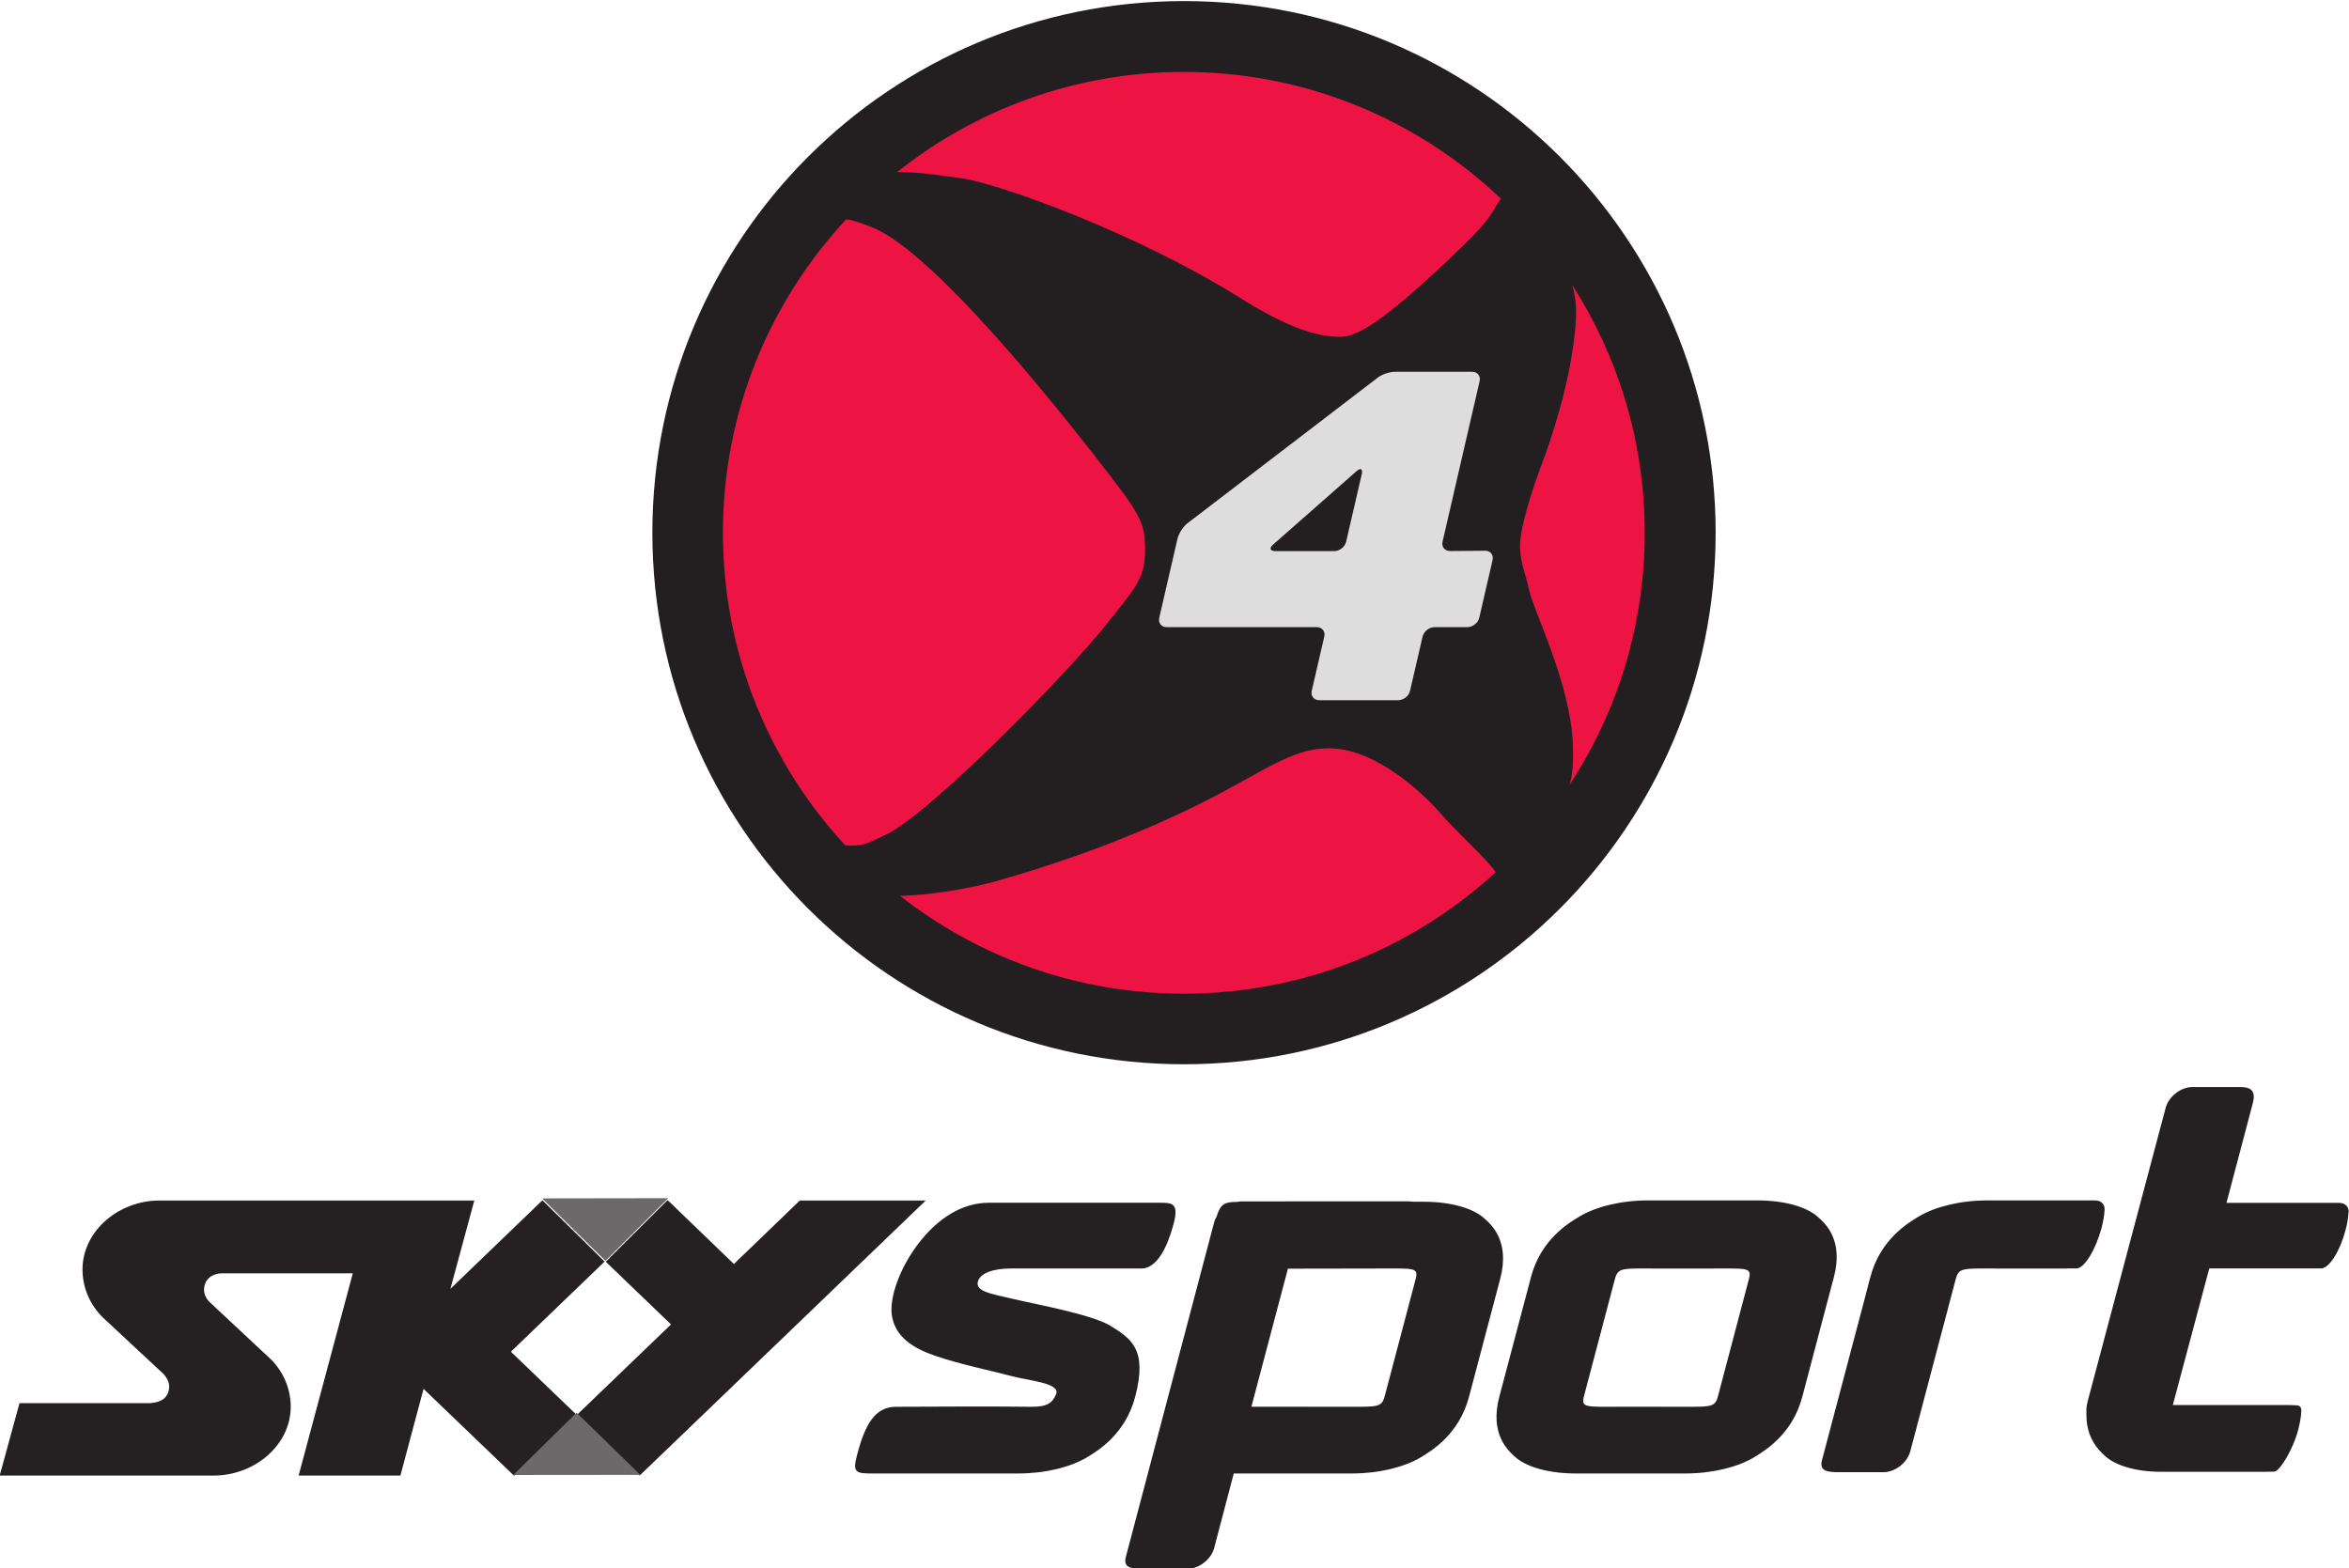
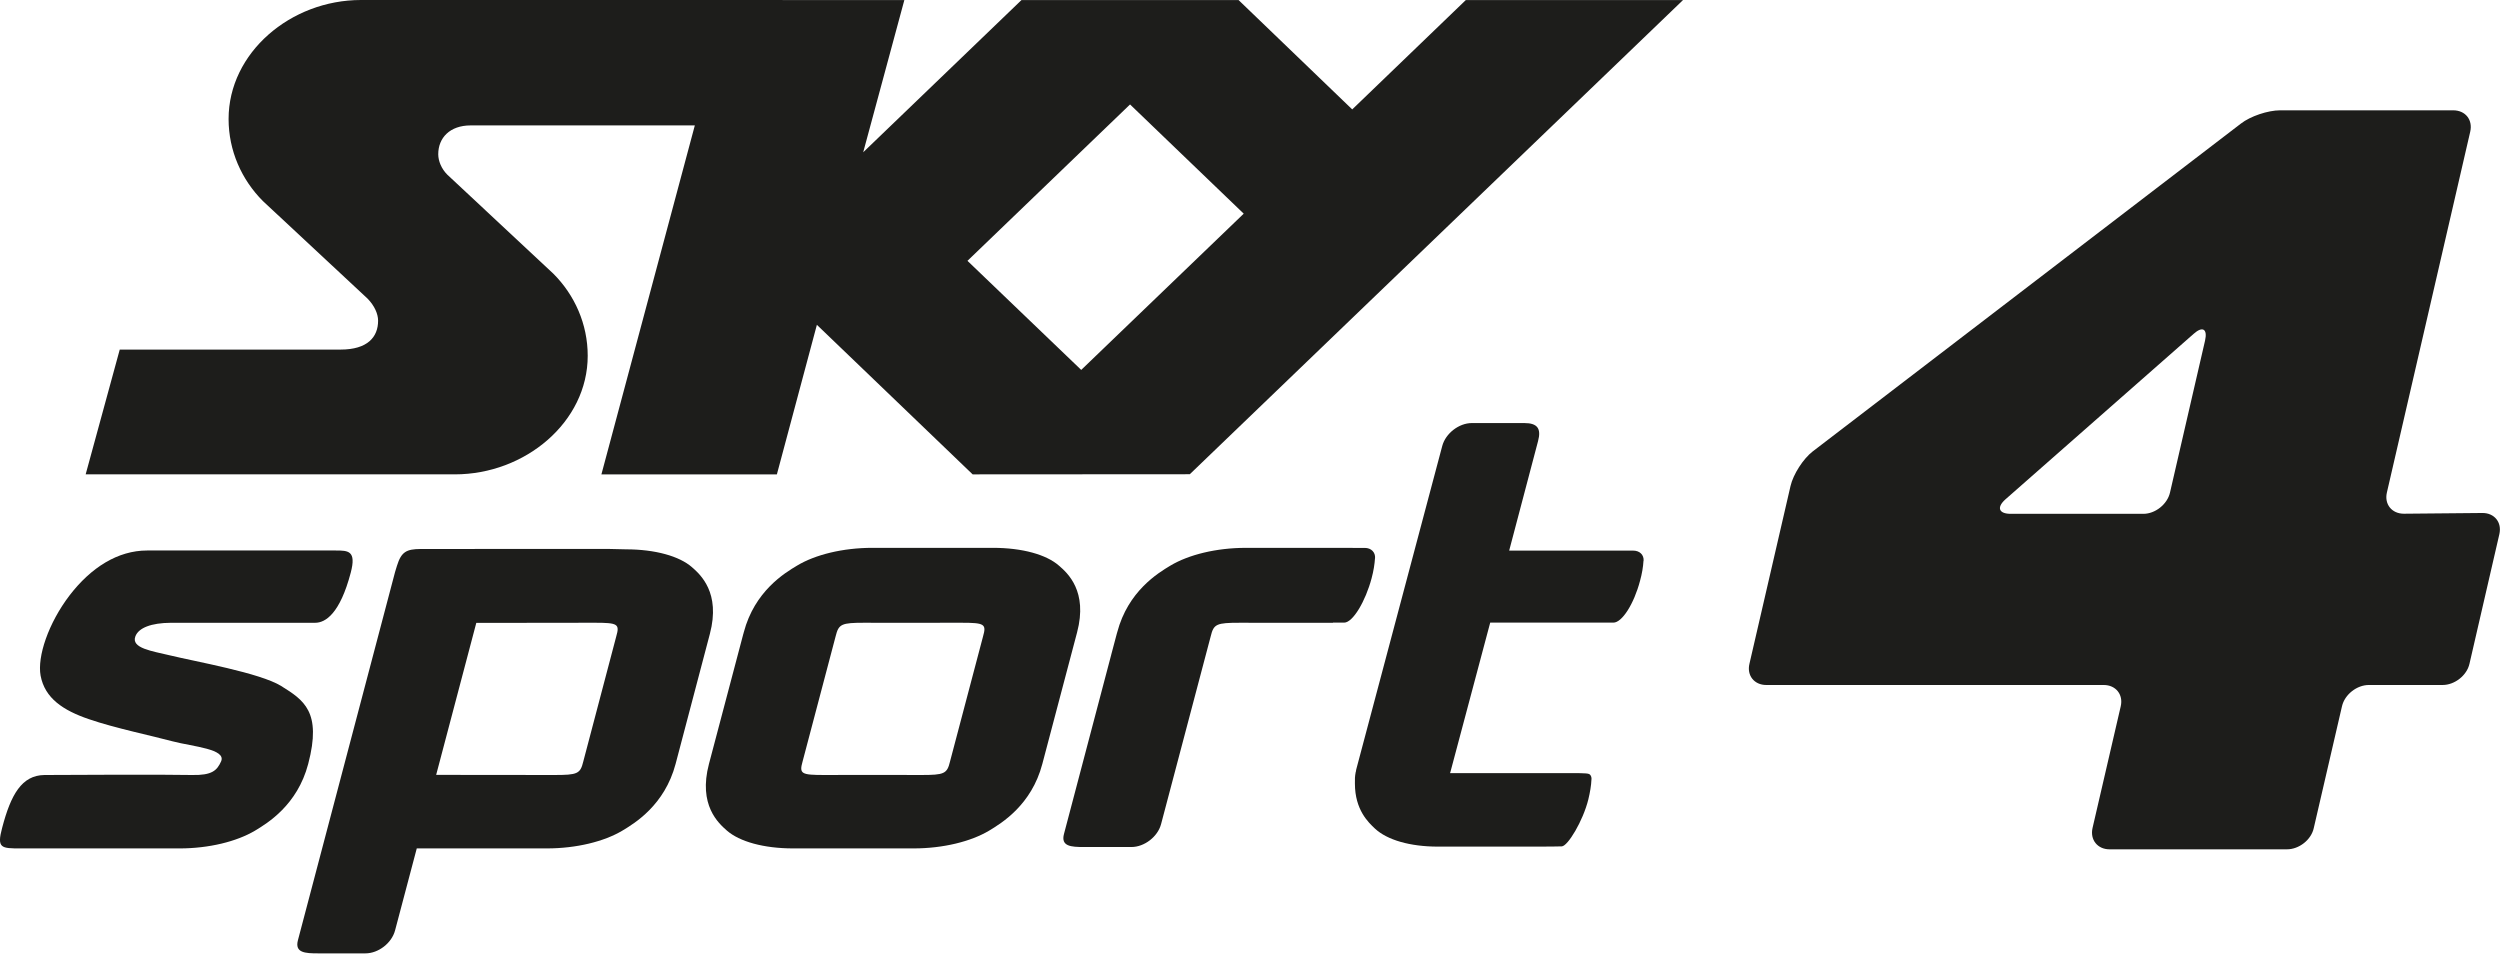
- <svg xmlns="http://www.w3.org/2000/svg" id="svg90943" width="13.109mm" height="8.75mm" version="1.1" viewBox="0 0 46.449 31.004">
-   <defs id="defs90945">
-     <clipPath id="clipPath71764">
-       <path id="path71766" d="m480.61 498.87h82.8v24.803h-82.8v-24.803z" />
-     </clipPath>
-     <clipPath id="clipPath71736">
-       <path id="path71738" d="m503.44 498.87h37.159v24.803h-37.159v-24.803z" />
-     </clipPath>
-   </defs>
-   <g id="layer1" transform="translate(-396.78 -388.29)">
-     <g id="g71732" transform="matrix(1.25 0 0 -1.25 -232.52 1042.9)">
-       <g id="g71734" clip-path="url(#clipPath71736)">
-         <g id="g71740" transform="translate(530.58 515.26)">
-           <path id="path71742" d="m0 0c0-4.644-3.766-8.41-8.41-8.41-4.645 0-8.41 3.766-8.41 8.41 0 4.646 3.765 8.411 8.41 8.411 4.644 0 8.41-3.765 8.41-8.411" fill="#231f20" />
-         </g>
-         <g id="g71744" transform="translate(520.95 513.82)">
-           <path id="path71746" d="m0 0c0.411 0.525 0.604 0.696 0.604 1.154 0 0.457-0.053 0.549-0.781 1.482-1.174 1.504-2.735 3.331-3.553 3.642-0.191 0.072-0.293 0.111-0.394 0.12-1.209-1.301-1.95-3.044-1.95-4.96 0-1.908 0.734-3.645 1.935-4.945 0.036-2e-3 0.074-4e-3 0.108-4e-3 0.213 0 0.294 0.065 0.515 0.164 0.692 0.311 2.912 2.581 3.516 3.347m8.508 1.438c0 1.445-0.422 2.789-1.146 3.921 0.064-0.232 0.074-0.439 0.044-0.729-0.089-0.86-0.373-1.701-0.532-2.121-0.16-0.422-0.355-1.044-0.338-1.318 0.017-0.275 0.071-0.329 0.143-0.659 0.071-0.329 0.656-1.482 0.692-2.432 0.012-0.343-7e-3 -0.492-0.053-0.651 0.751 1.145 1.19 2.515 1.19 3.989m-3.232-4.436c-0.302 0.348-1.013 0.988-1.688 1.024-0.676 0.037-1.114-0.393-2.273-0.952-1.368-0.657-2.523-0.987-3.019-1.134-0.434-0.127-1.137-0.242-1.57-0.244 1.238-0.97 2.796-1.549 4.491-1.549 1.903 0 3.634 0.729 4.933 1.922-0.129 0.199-0.601 0.617-0.874 0.933m-8.595 10.143c0.234 3e-3 0.49-0.019 1.029-0.099 0.622-0.092 2.782-0.88 4.386-1.884 0.816-0.513 1.261-0.623 1.599-0.623 0.229 0 0.585 0.185 1.42 0.952 0.817 0.749 0.916 0.901 1.031 1.099 0.041 0.07 0.069 0.111 0.086 0.136-1.307 1.241-3.071 2.004-5.015 2.004-1.715 0-3.291-0.594-4.536-1.585" fill="#ed1443" />
-         </g>
-         <g id="g71748" transform="translate(521.01 502.71)">
-           <path id="path71750" d="m0 0c-0.306 0.189-1.232 0.35-1.601 0.441-0.253 0.061-0.56 0.101-0.496 0.273 0.046 0.122 0.228 0.192 0.51 0.195 0.247 1e-3 1.807-1e-3 2.075 0 0.148 0 0.356 0.131 0.511 0.72 0.083 0.318-0.035 0.32-0.218 0.32h-2.709c-0.423 0-0.808-0.247-1.114-0.646-0.306-0.4-0.467-0.88-0.417-1.154 0.061-0.326 0.326-0.5 0.694-0.625 0.367-0.128 0.93-0.245 1.203-0.319 0.296-0.077 0.777-0.11 0.697-0.289-0.058-0.129-0.128-0.201-0.417-0.195-0.334 7e-3 -1.83 3e-3 -2.121 0-0.326-3e-3 -0.484-0.282-0.609-0.762-0.078-0.291-0.014-0.293 0.266-0.293h2.284c0.424 0 0.822 0.098 1.085 0.254 0.177 0.107 0.609 0.367 0.765 0.96 0.198 0.752-0.066 0.919-0.388 1.12m-8.006 1.018-0.979 0.966h-8e-3l-1.452-1.397 0.378 1.397h-4.984c-0.643 0-1.214-0.483-1.214-1.091 0-0.291 0.12-0.556 0.315-0.753l0.96-0.894c0.063-0.065 0.096-0.14 0.096-0.203 0-0.149-0.095-0.265-0.344-0.265h-2.024l-0.313-1.145h3.386c0.644 0 1.217 0.479 1.218 1.088 0 0.291-0.12 0.557-0.315 0.752l-0.972 0.908c-0.054 0.055-0.084 0.125-0.084 0.189 0 0.15 0.106 0.263 0.297 0.263h2.056l-0.857-3.2h1.61l0.366 1.372 1.429-1.372h7e-3l0.98 0.966-1.034 0.993 1.482 1.426zm3.088 0.966-1.042-1.004-1.042 1.004h-0.014l-0.971-0.968 1.032-0.992-1.483-1.426 0.987-0.965 4.525 4.351h-1.992zm16.358-1.213c0.157 0.593-0.137 0.854-0.26 0.96-0.18 0.157-0.526 0.255-0.949 0.255h-1.733c-0.422 0-0.821-0.098-1.083-0.255-0.178-0.106-0.61-0.367-0.767-0.96l-5e-3 -0.021-0.495-1.87c-0.156-0.593 0.138-0.853 0.259-0.96 0.182-0.156 0.527-0.254 0.95-0.254h1.735c0.422 0 0.821 0.098 1.083 0.254 0.177 0.107 0.61 0.367 0.766 0.96l0.305 1.157 0.194 0.734zm-1.351-0.057-0.475-1.799c-0.042-0.177-0.083-0.194-0.416-0.194-0.072 0-0.831 2e-3 -0.999 1e-3 -0.178-1e-3 -0.319-1e-3 -0.39-1e-3 -0.334 0-0.365 0.017-0.315 0.194l0.475 1.799c0.044 0.179 0.084 0.195 0.418 0.195 0.071 0 0.135 0 0.316-1e-3 0.167-2e-3 1 1e-3 1.072 1e-3 0.332 0 0.366-0.016 0.314-0.195m5.634 1.123c7e-3 0.084-0.053 0.149-0.148 0.149h-0.173-1.535c-0.424 0-0.821-0.098-1.085-0.255-0.176-0.106-0.61-0.367-0.765-0.96l-6e-3 -0.021-0.079-0.303v-1e-3l-0.68-2.571c-0.049-0.182 0.104-0.189 0.289-0.189h0.682c0.185 0 0.378 0.148 0.426 0.33l0.712 2.698c0.043 0.179 0.084 0.195 0.418 0.195 0.069 0 0.209 0 0.389-1e-3h0.95v2e-3h0.161c0.126 0 0.307 0.307 0.396 0.64 0.028 0.104 0.043 0.201 0.048 0.287m-9.82-0.129c-0.179 0.157-0.526 0.257-0.949 0.257h-0.152c-0.043 3e-3 -0.075 6e-3 -0.094 6e-3h-1.926v-1e-3h-0.718c-0.02 0-0.04-3e-3 -0.061-7e-3 -0.197-2e-3 -0.264-0.027-0.327-0.232-0.016-0.029-0.031-0.059-0.039-0.091l-1.397-5.294c-0.048-0.182 0.103-0.189 0.289-0.189h0.681c0.187 0 0.379 0.148 0.427 0.329l0.31 1.18h1.872c0.423 0 0.821 0.098 1.084 0.254 0.178 0.107 0.609 0.367 0.766 0.96l0.494 1.87c0.155 0.592-0.138 0.853-0.26 0.958m-1.086-0.994-0.475-1.799c-0.043-0.177-0.084-0.194-0.418-0.194-0.197 0-1.069 1e-3 -1.698 1e-3l0.578 2.184c0.626 2e-3 1.501 3e-3 1.699 3e-3 0.334 0 0.365-0.016 0.314-0.195m14.618 1.233h-1.784l0.416 1.574c0.048 0.181-0.01 0.259-0.197 0.259h-0.755c-0.186 0-0.377-0.148-0.426-0.33l-1.236-4.65c-3e-3 -0.012-3e-3 -0.022-4e-3 -0.031h-3e-3c-0.014-0.082-0.011-0.098-0.011-0.171 0-0.379 0.194-0.56 0.286-0.647 0.176-0.166 0.507-0.259 0.906-0.259h1.147 0.479l0.154 3e-3c0.086 2e-3 0.305 0.364 0.382 0.675 0.025 0.099 0.043 0.198 0.046 0.285v0.01c0 0.024-7e-3 0.043-0.02 0.058-0.018 0.022-0.046 0.026-0.281 0.026h-1.733l5e-3 0.013 0.573 2.148h1.77c0.125 0 0.297 0.27 0.385 0.603 0.028 0.104 0.043 0.201 0.048 0.287h2e-3c6e-3 0.084-0.055 0.147-0.149 0.147" fill="#252122" />
-         </g>
-       </g>
-     </g>
-     <g id="g71752" transform="matrix(1.25 0 0 -1.25 407.5 411.99)">
-       <path id="path71754" d="M 0,0 1.001,-0.988 1.995,0.003 0,0 Z" fill="#6b6969" />
-     </g>
-     <g id="g71756" transform="matrix(1.25 0 0 -1.25 406.93 417.46)">
-       <path id="path71758" d="M 0,0 2.009,0.002 1.001,0.986 0,0 Z" fill="#6b6969" />
-     </g>
-     <g id="g71760" transform="matrix(1.25 0 0 -1.25 -232.52 1042.9)">
-       <g id="g71762" clip-path="url(#clipPath71764)">
-         <g id="g71768" transform="translate(524.31 512.61)">
-           <path id="path71770" d="m0 0c-0.085 0-0.139 0.067-0.119 0.15l0.198 0.856c0.019 0.082-0.035 0.15-0.12 0.15h-2.373c-0.084 0-0.138 0.067-0.117 0.15l0.288 1.249c0.019 0.082 0.089 0.191 0.156 0.243l3.011 2.305c0.066 0.052 0.19 0.093 0.276 0.093h1.216c0.087 0 0.139-0.067 0.12-0.15l-0.586-2.538c-0.019-0.082 0.035-0.148 0.12-0.148l0.552 5e-3c0.085 1e-3 0.138-0.066 0.119-0.149l-0.21-0.91c-0.018-0.083-0.104-0.15-0.189-0.15h-0.518c-0.085 0-0.171-0.068-0.19-0.15l-0.198-0.856c-0.017-0.083-0.103-0.15-0.188-0.15h-1.248zm0.238 2.359c0.084 0 0.168 0.067 0.187 0.149l0.247 1.069c0.019 0.083-0.018 0.104-0.081 0.048l-1.324-1.165c-0.062-0.056-0.046-0.101 0.038-0.101h0.933z" fill="#ddd" />
-         </g>
-       </g>
+ <svg xmlns="http://www.w3.org/2000/svg" id="svg17" width="229.8pt" height="87.637pt" version="1.1" viewBox="0 0 229.8 87.637">
+   <path id="path70560" d="m193.91 78.07c-1.105 0-1.811-0.877-1.563-1.963l2.592-11.188c0.248-1.077-0.457-1.954-1.563-1.954h-31.02c-1.105 0-1.811-0.877-1.544-1.963l3.774-16.334c0.248-1.067 1.163-2.497 2.039-3.174l39.359-30.134c0.867-0.677 2.487-1.22 3.612-1.22h15.896c1.134 0 1.82 0.877 1.572 1.963l-7.662 33.174c-0.248 1.077 0.457 1.944 1.563 1.944l7.214-0.067c1.105-0.009 1.811 0.858 1.563 1.944l-2.745 11.903c-0.238 1.086-1.363 1.963-2.468 1.963h-6.785c-1.105 0-2.22 0.877-2.468 1.954l-2.592 11.188c-0.229 1.086-1.353 1.963-2.459 1.963zm3.107-30.839c1.096 0 2.201-0.877 2.449-1.954l3.221-13.961c0.248-1.086-0.229-1.363-1.048-0.629l-17.306 15.219c-0.82 0.734-0.61 1.325 0.496 1.325z" fill="#1d1d1b" />
+   <g id="g4545" transform="scale(1.0006)" fill="#1d1d1b">
+     <path id="path2460" d="m99.326 33.982-10.45-10.021 14.936-14.366 10.442 10.034zm35.333-33.978-10.437 10.047-10.442-10.047h-19.94l-14.542 13.985 3.78-13.985-49.918-4e-3c-6.455 0-12.161 4.841-12.161 10.933 0 2.912 1.197 5.574 3.149 7.534l9.621 8.968c0.623 0.64 0.965 1.39 0.965 2.026 0 1.491-0.956 2.653-3.447 2.653h-20.287l-3.131 11.463h33.921c6.451 0 12.2-4.802 12.2-10.893 0-2.916-1.197-5.578-3.153-7.538l-9.74-9.095c-0.539-0.535-0.838-1.254-0.838-1.886 0-1.495 1.061-2.644 2.973-2.644h20.598l-8.582 32.057h16.12l3.675-13.739 14.309 13.739 19.949-0.013 45.31-43.56z" />
+     <g id="g7835" transform="matrix(.3056 0 0 .3056 20.012 85.097)">
+       <path id="path2464-9" d="m230.03-87.175-9.931 37.62c-0.888 3.716-1.739 4.064-8.714 4.064-1.492 0-17.346-0.046-20.87-0.018-3.735 0.018-6.673 0.018-8.156 0.018-6.993 0-7.634-0.348-6.581-4.064l9.931-37.62c0.915-3.725 1.739-4.082 8.723-4.082 1.501 0 2.847 0 6.599 0.018 3.497 0.027 20.915-0.018 22.416-0.018 6.966 0 7.661 0.357 6.581 4.082m28.265-1.19c3.277-12.384-2.874-17.84-5.446-20.055-3.762-3.313-10.993-5.355-19.835-5.355h-36.265c-8.833 0-17.172 2.041-22.654 5.355-3.716 2.215-12.741 7.67-16 20.055l-0.119 0.449h-9e-3l-10.334 39.103c-3.268 12.384 2.874 17.821 5.419 20.055 3.78 3.277 11.011 5.336 19.854 5.336h36.275c8.833 0 17.172-2.059 22.664-5.336 3.698-2.233 12.741-7.67 16-20.055l6.389-24.183z" />
+       <path id="path2468-4" d="m347.85-110.66h0.018c0.128-1.757-1.144-3.094-3.085-3.094h-3.661v-0.018h-32.092c-8.851 0-17.172 2.041-22.7 5.346-3.689 2.215-12.732 7.67-15.982 20.064l-0.128 0.439-1.684 6.343v0.018l-14.178 53.776c-1.016 3.78 2.151 3.945 6.041 3.945h14.224c3.909 0 7.936-3.112 8.925-6.911l14.911-56.421c0.888-3.725 1.748-4.082 8.741-4.082 1.455 0 4.366 0 8.128 0.009h19.881v-0.046h3.368c2.609 0 6.417-6.417 8.256-13.364 0.586-2.16 0.897-4.22 1.016-6.005" />
+       <path id="path2472-5" d="m119.77-87.175-9.913 37.62c-0.897 3.716-1.748 4.064-8.723 4.064-4.137 0-22.407-0.037-35.506-0.037l12.064-45.684c13.098-0.027 31.378-0.046 35.515-0.046 6.993 0 7.652 0.357 6.563 4.082m22.728-20.805c-3.762-3.277-11.002-5.346-19.835-5.346 0 0-4.787-0.119-5.144-0.119h-40.293v0.018h-15.011-1.291c-4.128 0.046-5.757 0.751-7.075 5.034-0.192 0.604-0.384 1.19-0.568 1.858l-29.208 110.72c-0.998 3.771 2.16 3.945 6.05 3.945h14.243c3.899 0 7.909-3.094 8.906-6.892l6.526-24.659h39.13c8.842 0 17.172-2.059 22.664-5.336 3.725-2.233 12.723-7.67 16.009-20.055l10.307-39.103c3.277-12.403-2.865-17.84-5.41-20.064" />
+       <path id="path2476-3" d="m425.47-112.94h-37.291l8.687-32.934c1.007-3.771-0.201-5.41-4.119-5.41h-15.789c-3.881 0-7.899 3.112-8.897 6.892l-25.858 97.254c-0.064 0.238-0.064 0.449-0.082 0.632l-0.055 0.009c-0.311 1.702-0.256 2.059-0.256 3.588 0 7.909 4.064 11.689 6.023 13.529 3.68 3.433 10.581 5.419 18.911 5.419h24l10.005-0.018 3.231-0.055c1.803-0.037 6.389-7.616 8-14.124 0.503-2.087 0.86-4.137 0.934-5.986l0.018-0.211c0-0.485-0.146-0.879-0.403-1.19-0.412-0.43-0.97-0.513-5.895-0.513h-36.229l0.101-0.293 11.973-44.943h37.025c2.609 0 6.188-5.62 8.018-12.577 0.604-2.179 0.934-4.229 1.034-6.005h0.037c0.119-1.767-1.153-3.066-3.121-3.066" />
+       <path id="path2480-0" d="m19.052-72.237c-6.398-3.963-25.767-7.341-33.465-9.217-5.309-1.282-11.725-2.142-10.38-5.702 0.961-2.581 4.778-4.055 10.673-4.091 5.144-0.018 37.785 0.009 43.368 0 3.112 0 7.46-2.746 10.7-15.057 1.748-6.627-0.751-6.673-4.567-6.673h-56.632c-8.851 0-16.906 5.153-23.304 13.474-6.398 8.384-9.767 18.435-8.723 24.156 1.272 6.801 6.819 10.453 14.517 13.071 7.67 2.655 19.432 5.107 25.153 6.664 6.197 1.62 16.238 2.288 14.581 6.041-1.226 2.709-2.691 4.201-8.723 4.082-6.984-0.165-38.279-0.064-44.348 0-6.847 0.073-10.124 5.876-12.751 15.918-1.629 6.105-0.275 6.151 5.574 6.151h47.762c8.833 0 17.162-2.059 22.682-5.336 3.707-2.233 12.732-7.661 15.991-20.055 4.156-15.744-1.373-19.222-8.11-23.423" />
    </g>
  </g>
</svg>
